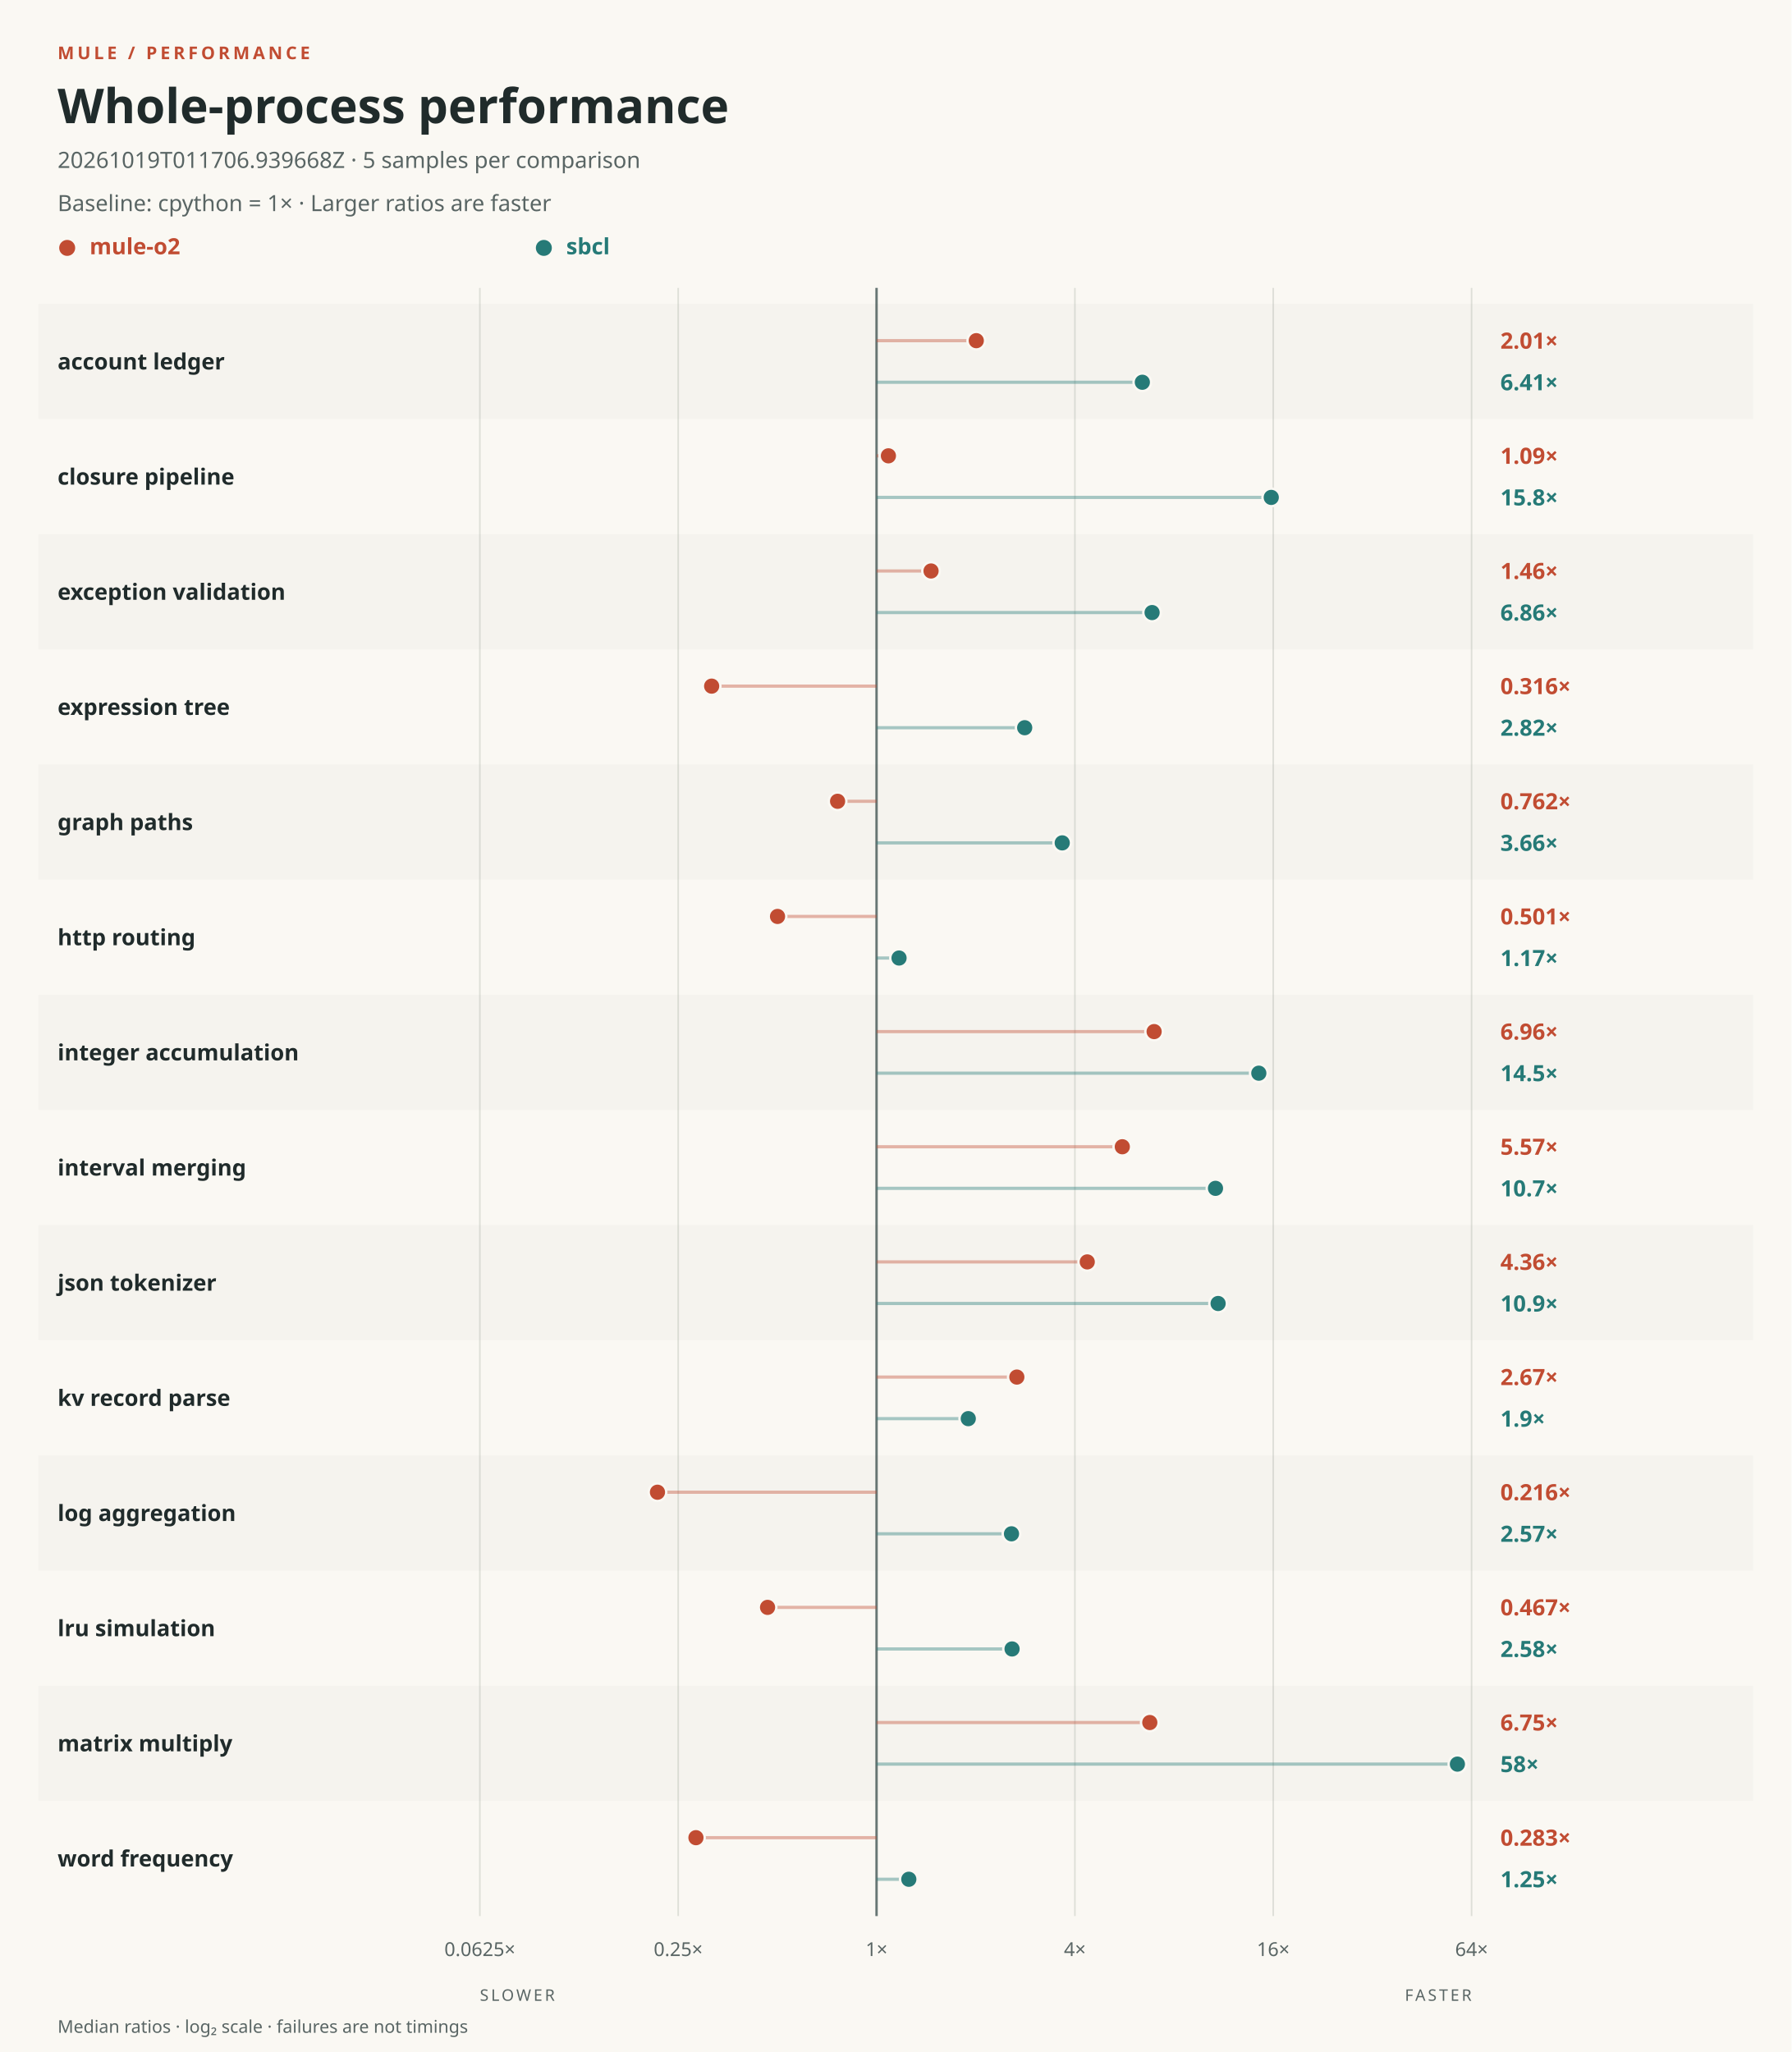
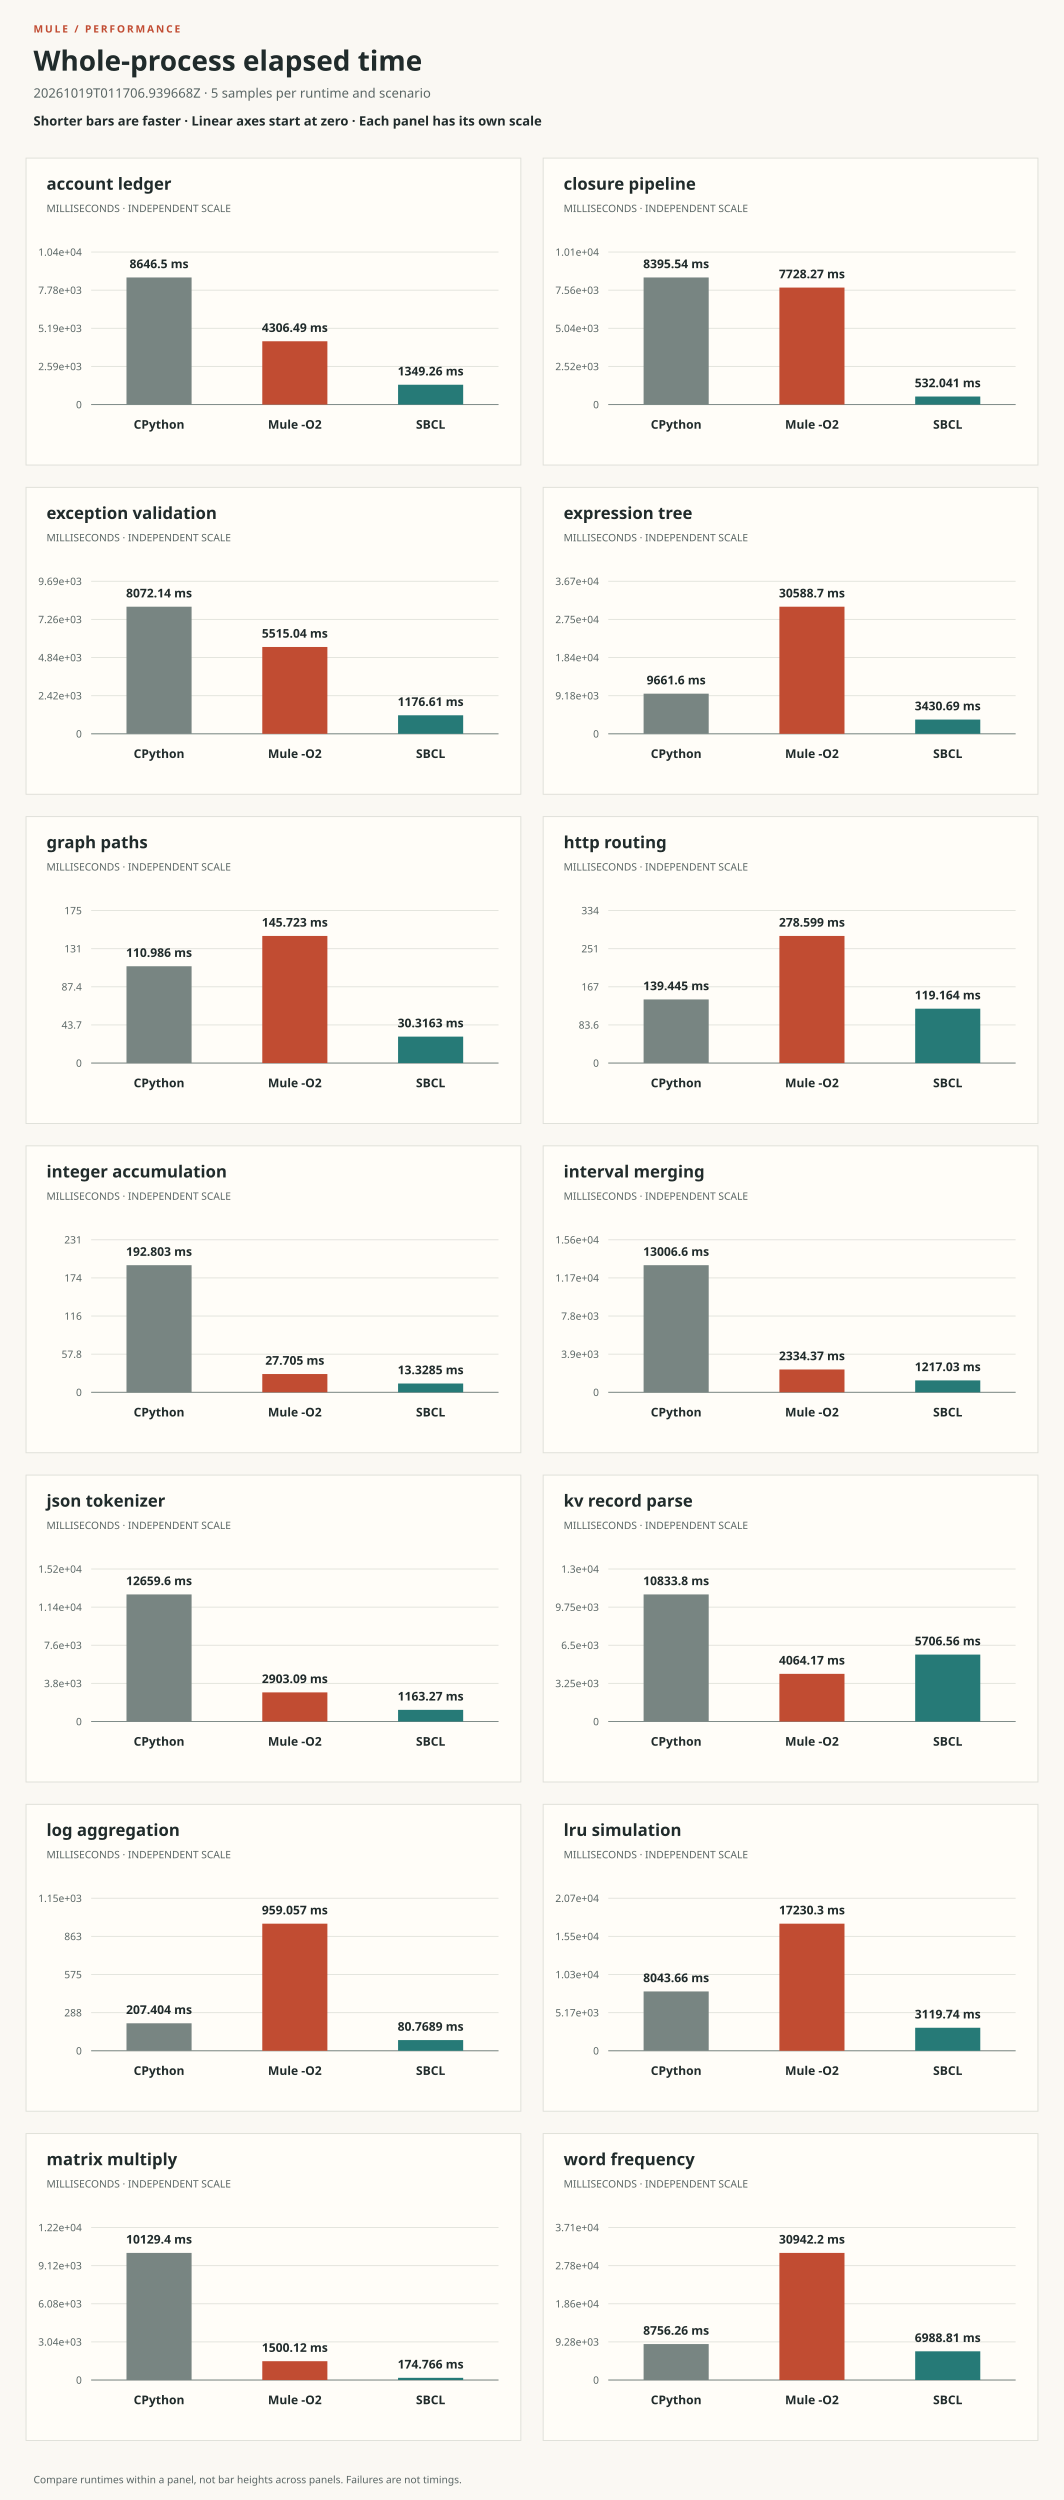
- <svg xmlns="http://www.w3.org/2000/svg" viewBox="0 0 1120 1283" role="img" aria-labelledby="title description">
-   <rect width="1120" height="1283" fill="#faf8f3" />
-   <g font-family="system-ui,sans-serif" font-size="14" fill="#202b2b">
-     <text x="36" y="37" font-size="11" font-weight="700" letter-spacing="2" fill="#c14c32">MULE / PERFORMANCE</text>
-     <text x="36" y="77" font-size="30" font-weight="650">Whole-process performance</text>
-     <text x="36" y="105" fill="#596564">20261019T011706.939668Z · 5 samples per comparison</text>
-     <text x="36" y="132" fill="#596564">Baseline: cpython = 1× · Larger ratios are faster</text>
-     <circle cx="42" cy="155" r="5" fill="#c14c32" />
-     <text x="56" y="159" fill="#c14c32" font-weight="650">mule-o2</text>
-     <circle cx="340" cy="155" r="5" fill="#267a77" />
-     <text x="354" y="159" fill="#267a77" font-weight="650">sbcl</text>
-     <line x1="300.00" y1="180" x2="300.00" y2="1198" stroke="#dedfd8" />
-     <text x="300.00" y="1223" text-anchor="middle" font-size="12" fill="#596564">0.0625×</text>
-     <line x1="424.00" y1="180" x2="424.00" y2="1198" stroke="#dedfd8" />
-     <text x="424.00" y="1223" text-anchor="middle" font-size="12" fill="#596564">0.25×</text>
-     <line x1="548.00" y1="180" x2="548.00" y2="1198" stroke="#dedfd8" />
-     <text x="548.00" y="1223" text-anchor="middle" font-size="12" fill="#596564">1×</text>
-     <line x1="672.00" y1="180" x2="672.00" y2="1198" stroke="#dedfd8" />
-     <text x="672.00" y="1223" text-anchor="middle" font-size="12" fill="#596564">4×</text>
-     <line x1="796.00" y1="180" x2="796.00" y2="1198" stroke="#dedfd8" />
-     <text x="796.00" y="1223" text-anchor="middle" font-size="12" fill="#596564">16×</text>
-     <line x1="920.00" y1="180" x2="920.00" y2="1198" stroke="#dedfd8" />
-     <text x="920.00" y="1223" text-anchor="middle" font-size="12" fill="#596564">64×</text>
-     <line id="baseline" x1="548.00" y1="180" x2="548.00" y2="1198" stroke="#687775" stroke-width="1.5" />
-     <rect x="24" y="190" width="1072" height="72" fill="#202b2b" opacity=".025" />
-     <text x="36" y="231.0" font-weight="550">account ledger</text>
-     <line x1="548.00" y1="213" x2="610.35" y2="213" stroke="#c14c32" stroke-width="2" opacity=".4" />
-     <circle data-ratio="2.00778179922" data-runtime="mule-o2" cx="610.35" cy="213" r="5.5" fill="#c14c32" stroke="#faf8f3" stroke-width="1.5" />
-     <text x="938" y="218" fill="#c14c32" font-weight="650">2.01×</text>
-     <line x1="548.00" y1="239" x2="714.16" y2="239" stroke="#267a77" stroke-width="2" opacity=".4" />
-     <circle data-ratio="6.40830583652" data-runtime="sbcl" cx="714.16" cy="239" r="5.5" fill="#267a77" stroke="#faf8f3" stroke-width="1.5" />
-     <text x="938" y="244" fill="#267a77" font-weight="650">6.41×</text>
-     <text x="36" y="303.0" font-weight="550">closure pipeline</text>
-     <line x1="548.00" y1="285" x2="555.41" y2="285" stroke="#c14c32" stroke-width="2" opacity=".4" />
-     <circle data-ratio="1.086340382" data-runtime="mule-o2" cx="555.41" cy="285" r="5.5" fill="#c14c32" stroke="#faf8f3" stroke-width="1.5" />
-     <text x="938" y="290" fill="#c14c32" font-weight="650">1.09×</text>
-     <line x1="548.00" y1="311" x2="794.76" y2="311" stroke="#267a77" stroke-width="2" opacity=".4" />
-     <circle data-ratio="15.7798542518" data-runtime="sbcl" cx="794.76" cy="311" r="5.5" fill="#267a77" stroke="#faf8f3" stroke-width="1.5" />
-     <text x="938" y="316" fill="#267a77" font-weight="650">15.8×</text>
-     <rect x="24" y="334" width="1072" height="72" fill="#202b2b" opacity=".025" />
-     <text x="36" y="375.0" font-weight="550">exception validation</text>
-     <line x1="548.00" y1="357" x2="582.07" y2="357" stroke="#c14c32" stroke-width="2" opacity=".4" />
-     <circle data-ratio="1.46365998163" data-runtime="mule-o2" cx="582.07" cy="357" r="5.5" fill="#c14c32" stroke="#faf8f3" stroke-width="1.5" />
-     <text x="938" y="362" fill="#c14c32" font-weight="650">1.46×</text>
-     <line x1="548.00" y1="383" x2="720.26" y2="383" stroke="#267a77" stroke-width="2" opacity=".4" />
-     <circle data-ratio="6.86050850703" data-runtime="sbcl" cx="720.26" cy="383" r="5.5" fill="#267a77" stroke="#faf8f3" stroke-width="1.5" />
-     <text x="938" y="388" fill="#267a77" font-weight="650">6.86×</text>
-     <text x="36" y="447.0" font-weight="550">expression tree</text>
-     <line x1="548.00" y1="429" x2="444.91" y2="429" stroke="#c14c32" stroke-width="2" opacity=".4" />
-     <circle data-ratio="0.315855273615" data-runtime="mule-o2" cx="444.91" cy="429" r="5.5" fill="#c14c32" stroke="#faf8f3" stroke-width="1.5" />
-     <text x="938" y="434" fill="#c14c32" font-weight="650">0.316×</text>
-     <line x1="548.00" y1="455" x2="640.61" y2="455" stroke="#267a77" stroke-width="2" opacity=".4" />
-     <circle data-ratio="2.81622617199" data-runtime="sbcl" cx="640.61" cy="455" r="5.5" fill="#267a77" stroke="#faf8f3" stroke-width="1.5" />
-     <text x="938" y="460" fill="#267a77" font-weight="650">2.82×</text>
-     <rect x="24" y="478" width="1072" height="72" fill="#202b2b" opacity=".025" />
-     <text x="36" y="519.0" font-weight="550">graph paths</text>
-     <line x1="548.00" y1="501" x2="523.64" y2="501" stroke="#c14c32" stroke-width="2" opacity=".4" />
-     <circle data-ratio="0.761624643067" data-runtime="mule-o2" cx="523.64" cy="501" r="5.5" fill="#c14c32" stroke="#faf8f3" stroke-width="1.5" />
-     <text x="938" y="506" fill="#c14c32" font-weight="650">0.762×</text>
-     <line x1="548.00" y1="527" x2="664.08" y2="527" stroke="#267a77" stroke-width="2" opacity=".4" />
-     <circle data-ratio="3.66094389996" data-runtime="sbcl" cx="664.08" cy="527" r="5.5" fill="#267a77" stroke="#faf8f3" stroke-width="1.5" />
-     <text x="938" y="532" fill="#267a77" font-weight="650">3.66×</text>
-     <text x="36" y="591.0" font-weight="550">http routing</text>
-     <line x1="548.00" y1="573" x2="486.09" y2="573" stroke="#c14c32" stroke-width="2" opacity=".4" />
-     <circle data-ratio="0.500520344515" data-runtime="mule-o2" cx="486.09" cy="573" r="5.5" fill="#c14c32" stroke="#faf8f3" stroke-width="1.5" />
-     <text x="938" y="578" fill="#c14c32" font-weight="650">0.501×</text>
-     <line x1="548.00" y1="599" x2="562.06" y2="599" stroke="#267a77" stroke-width="2" opacity=".4" />
-     <circle data-ratio="1.17018919144" data-runtime="sbcl" cx="562.06" cy="599" r="5.5" fill="#267a77" stroke="#faf8f3" stroke-width="1.5" />
-     <text x="938" y="604" fill="#267a77" font-weight="650">1.17×</text>
-     <rect x="24" y="622" width="1072" height="72" fill="#202b2b" opacity=".025" />
-     <text x="36" y="663.0" font-weight="550">integer accumulation</text>
-     <line x1="548.00" y1="645" x2="721.53" y2="645" stroke="#c14c32" stroke-width="2" opacity=".4" />
-     <circle data-ratio="6.95913984801" data-runtime="mule-o2" cx="721.53" cy="645" r="5.5" fill="#c14c32" stroke="#faf8f3" stroke-width="1.5" />
-     <text x="938" y="650" fill="#c14c32" font-weight="650">6.96×</text>
-     <line x1="548.00" y1="671" x2="786.98" y2="671" stroke="#267a77" stroke-width="2" opacity=".4" />
-     <circle data-ratio="14.4654989771" data-runtime="sbcl" cx="786.98" cy="671" r="5.5" fill="#267a77" stroke="#faf8f3" stroke-width="1.5" />
-     <text x="938" y="676" fill="#267a77" font-weight="650">14.5×</text>
-     <text x="36" y="735.0" font-weight="550">interval merging</text>
-     <line x1="548.00" y1="717" x2="701.64" y2="717" stroke="#c14c32" stroke-width="2" opacity=".4" />
-     <circle data-ratio="5.57178133893" data-runtime="mule-o2" cx="701.64" cy="717" r="5.5" fill="#c14c32" stroke="#faf8f3" stroke-width="1.5" />
-     <text x="938" y="722" fill="#c14c32" font-weight="650">5.57×</text>
-     <line x1="548.00" y1="743" x2="759.90" y2="743" stroke="#267a77" stroke-width="2" opacity=".4" />
-     <circle data-ratio="10.6871894006" data-runtime="sbcl" cx="759.90" cy="743" r="5.5" fill="#267a77" stroke="#faf8f3" stroke-width="1.5" />
-     <text x="938" y="748" fill="#267a77" font-weight="650">10.7×</text>
-     <rect x="24" y="766" width="1072" height="72" fill="#202b2b" opacity=".025" />
-     <text x="36" y="807.0" font-weight="550">json tokenizer</text>
-     <line x1="548.00" y1="789" x2="679.72" y2="789" stroke="#c14c32" stroke-width="2" opacity=".4" />
-     <circle data-ratio="4.36074140633" data-runtime="mule-o2" cx="679.72" cy="789" r="5.5" fill="#c14c32" stroke="#faf8f3" stroke-width="1.5" />
-     <text x="938" y="794" fill="#c14c32" font-weight="650">4.36×</text>
-     <line x1="548.00" y1="815" x2="761.53" y2="815" stroke="#267a77" stroke-width="2" opacity=".4" />
-     <circle data-ratio="10.8827427796" data-runtime="sbcl" cx="761.53" cy="815" r="5.5" fill="#267a77" stroke="#faf8f3" stroke-width="1.5" />
-     <text x="938" y="820" fill="#267a77" font-weight="650">10.9×</text>
-     <text x="36" y="879.0" font-weight="550">kv record parse</text>
-     <line x1="548.00" y1="861" x2="635.70" y2="861" stroke="#c14c32" stroke-width="2" opacity=".4" />
-     <circle data-ratio="2.66568322813" data-runtime="mule-o2" cx="635.70" cy="861" r="5.5" fill="#c14c32" stroke="#faf8f3" stroke-width="1.5" />
-     <text x="938" y="866" fill="#c14c32" font-weight="650">2.67×</text>
-     <line x1="548.00" y1="887" x2="605.34" y2="887" stroke="#267a77" stroke-width="2" opacity=".4" />
-     <circle data-ratio="1.89848077615" data-runtime="sbcl" cx="605.34" cy="887" r="5.5" fill="#267a77" stroke="#faf8f3" stroke-width="1.5" />
-     <text x="938" y="892" fill="#267a77" font-weight="650">1.9×</text>
-     <rect x="24" y="910" width="1072" height="72" fill="#202b2b" opacity=".025" />
-     <text x="36" y="951.0" font-weight="550">log aggregation</text>
-     <line x1="548.00" y1="933" x2="411.03" y2="933" stroke="#c14c32" stroke-width="2" opacity=".4" />
-     <circle data-ratio="0.216258221597" data-runtime="mule-o2" cx="411.03" cy="933" r="5.5" fill="#c14c32" stroke="#faf8f3" stroke-width="1.5" />
-     <text x="938" y="938" fill="#c14c32" font-weight="650">0.216×</text>
-     <line x1="548.00" y1="959" x2="632.36" y2="959" stroke="#267a77" stroke-width="2" opacity=".4" />
-     <circle data-ratio="2.56786746137" data-runtime="sbcl" cx="632.36" cy="959" r="5.5" fill="#267a77" stroke="#faf8f3" stroke-width="1.5" />
-     <text x="938" y="964" fill="#267a77" font-weight="650">2.57×</text>
-     <text x="36" y="1023.0" font-weight="550">lru simulation</text>
-     <line x1="548.00" y1="1005" x2="479.86" y2="1005" stroke="#c14c32" stroke-width="2" opacity=".4" />
-     <circle data-ratio="0.466833215724" data-runtime="mule-o2" cx="479.86" cy="1005" r="5.5" fill="#c14c32" stroke="#faf8f3" stroke-width="1.5" />
-     <text x="938" y="1010" fill="#c14c32" font-weight="650">0.467×</text>
-     <line x1="548.00" y1="1031" x2="632.72" y2="1031" stroke="#267a77" stroke-width="2" opacity=".4" />
-     <circle data-ratio="2.57831068938" data-runtime="sbcl" cx="632.72" cy="1031" r="5.5" fill="#267a77" stroke="#faf8f3" stroke-width="1.5" />
-     <text x="938" y="1036" fill="#267a77" font-weight="650">2.58×</text>
-     <rect x="24" y="1054" width="1072" height="72" fill="#202b2b" opacity=".025" />
-     <text x="36" y="1095.0" font-weight="550">matrix multiply</text>
-     <line x1="548.00" y1="1077" x2="718.83" y2="1077" stroke="#c14c32" stroke-width="2" opacity=".4" />
-     <circle data-ratio="6.75240820718" data-runtime="mule-o2" cx="718.83" cy="1077" r="5.5" fill="#c14c32" stroke="#faf8f3" stroke-width="1.5" />
-     <text x="938" y="1082" fill="#c14c32" font-weight="650">6.75×</text>
-     <line x1="548.00" y1="1103" x2="911.13" y2="1103" stroke="#267a77" stroke-width="2" opacity=".4" />
-     <circle data-ratio="57.9598582519" data-runtime="sbcl" cx="911.13" cy="1103" r="5.5" fill="#267a77" stroke="#faf8f3" stroke-width="1.5" />
-     <text x="938" y="1108" fill="#267a77" font-weight="650">58×</text>
-     <text x="36" y="1167.0" font-weight="550">word frequency</text>
-     <line x1="548.00" y1="1149" x2="435.09" y2="1149" stroke="#c14c32" stroke-width="2" opacity=".4" />
-     <circle data-ratio="0.282987219878" data-runtime="mule-o2" cx="435.09" cy="1149" r="5.5" fill="#c14c32" stroke="#faf8f3" stroke-width="1.5" />
-     <text x="938" y="1154" fill="#c14c32" font-weight="650">0.283×</text>
-     <line x1="548.00" y1="1175" x2="568.17" y2="1175" stroke="#267a77" stroke-width="2" opacity=".4" />
-     <circle data-ratio="1.2528972839" data-runtime="sbcl" cx="568.17" cy="1175" r="5.5" fill="#267a77" stroke="#faf8f3" stroke-width="1.5" />
-     <text x="938" y="1180" fill="#267a77" font-weight="650">1.25×</text>
-     <text x="300" y="1251" font-size="10" letter-spacing="1.5" fill="#596564">SLOWER</text>
-     <text x="920" y="1251" font-size="10" letter-spacing="1.5" text-anchor="end" fill="#596564">FASTER</text>
-     <text x="36" y="1271" font-size="11" fill="#596564">Median ratios · log₂ scale · failures are not timings</text>
+ <svg xmlns="http://www.w3.org/2000/svg" viewBox="0 0 1144 2688" role="img" aria-labelledby="title description">
+   <rect width="1144" height="2688" fill="#faf8f3" />
+   <g font-family="system-ui,sans-serif" fill="#202b2b" font-size="14">
+     <text x="36" y="35" font-size="11" font-weight="700" letter-spacing="2" fill="#c14c32">MULE / PERFORMANCE</text>
+     <text x="36" y="76" font-size="30" font-weight="650">Whole-process elapsed time</text>
+     <text x="36" y="105" fill="#596564">20261019T011706.939668Z · 5 samples per runtime and scenario</text>
+     <text x="36" y="135" font-weight="600">Shorter bars are faster · Linear axes start at zero · Each panel has its own scale</text>
+     <g data-case="account_ledger">
+       <rect x="28" y="170" width="532" height="330" fill="#fffdf8" stroke="#dedfd8" />
+       <text x="50" y="204" font-size="18" font-weight="650">account ledger</text>
+       <text x="50" y="228" font-size="11" fill="#596564">MILLISECONDS · INDEPENDENT SCALE</text>
+       <line x1="98" y1="435.00" x2="536" y2="435.00" stroke="#e2e3dc" />
+       <text x="88" y="439.00" font-size="11" fill="#596564" text-anchor="end">0</text>
+       <line x1="98" y1="394.00" x2="536" y2="394.00" stroke="#e2e3dc" />
+       <text x="88" y="398.00" font-size="11" fill="#596564" text-anchor="end">2.59e+03</text>
+       <line x1="98" y1="353.00" x2="536" y2="353.00" stroke="#e2e3dc" />
+       <text x="88" y="357.00" font-size="11" fill="#596564" text-anchor="end">5.19e+03</text>
+       <line x1="98" y1="312.00" x2="536" y2="312.00" stroke="#e2e3dc" />
+       <text x="88" y="316.00" font-size="11" fill="#596564" text-anchor="end">7.78e+03</text>
+       <line x1="98" y1="271.00" x2="536" y2="271.00" stroke="#e2e3dc" />
+       <text x="88" y="275.00" font-size="11" fill="#596564" text-anchor="end">1.04e+04</text>
+       <line data-zero-y="435" x1="98" y1="435" x2="536" y2="435" stroke="#788582" />
+       <rect data-runtime="cpython" data-ms="8646.4965330669656" x="136.00" y="298.33" width="70.00" height="136.67" fill="#788582" />
+       <text x="171.00" y="288.33" text-anchor="middle" font-size="13" font-weight="650">8646.5 ms</text>
+       <text data-runtime="cpython" x="171.00" y="461" text-anchor="middle" font-size="13" font-weight="600">CPython</text>
+       <rect data-runtime="mule-o2" data-ms="4306.4921379555017" x="282.00" y="366.93" width="70.00" height="68.07" fill="#c14c32" />
+       <text x="317.00" y="356.93" text-anchor="middle" font-size="13" font-weight="650">4306.49 ms</text>
+       <text data-runtime="mule-o2" x="317.00" y="461" text-anchor="middle" font-size="13" font-weight="600">Mule -O2</text>
+       <rect data-runtime="sbcl" data-ms="1349.2640260374174" x="428.00" y="413.67" width="70.00" height="21.33" fill="#267a77" />
+       <text x="463.00" y="403.67" text-anchor="middle" font-size="13" font-weight="650">1349.26 ms</text>
+       <text data-runtime="sbcl" x="463.00" y="461" text-anchor="middle" font-size="13" font-weight="600">SBCL</text>
+     </g>
+     <g data-case="closure_pipeline">
+       <rect x="584" y="170" width="532" height="330" fill="#fffdf8" stroke="#dedfd8" />
+       <text x="606" y="204" font-size="18" font-weight="650">closure pipeline</text>
+       <text x="606" y="228" font-size="11" fill="#596564">MILLISECONDS · INDEPENDENT SCALE</text>
+       <line x1="654" y1="435.00" x2="1092" y2="435.00" stroke="#e2e3dc" />
+       <text x="644" y="439.00" font-size="11" fill="#596564" text-anchor="end">0</text>
+       <line x1="654" y1="394.00" x2="1092" y2="394.00" stroke="#e2e3dc" />
+       <text x="644" y="398.00" font-size="11" fill="#596564" text-anchor="end">2.52e+03</text>
+       <line x1="654" y1="353.00" x2="1092" y2="353.00" stroke="#e2e3dc" />
+       <text x="644" y="357.00" font-size="11" fill="#596564" text-anchor="end">5.04e+03</text>
+       <line x1="654" y1="312.00" x2="1092" y2="312.00" stroke="#e2e3dc" />
+       <text x="644" y="316.00" font-size="11" fill="#596564" text-anchor="end">7.56e+03</text>
+       <line x1="654" y1="271.00" x2="1092" y2="271.00" stroke="#e2e3dc" />
+       <text x="644" y="275.00" font-size="11" fill="#596564" text-anchor="end">1.01e+04</text>
+       <line data-zero-y="435" x1="654" y1="435" x2="1092" y2="435" stroke="#788582" />
+       <rect data-runtime="cpython" data-ms="8395.5362379783764" x="692.00" y="298.33" width="70.00" height="136.67" fill="#788582" />
+       <text x="727.00" y="288.33" text-anchor="middle" font-size="13" font-weight="650">8395.54 ms</text>
+       <text data-runtime="cpython" x="727.00" y="461" text-anchor="middle" font-size="13" font-weight="600">CPython</text>
+       <rect data-runtime="mule-o2" data-ms="7728.2740999944508" x="838.00" y="309.20" width="70.00" height="125.80" fill="#c14c32" />
+       <text x="873.00" y="299.20" text-anchor="middle" font-size="13" font-weight="650">7728.27 ms</text>
+       <text data-runtime="mule-o2" x="873.00" y="461" text-anchor="middle" font-size="13" font-weight="600">Mule -O2</text>
+       <rect data-runtime="sbcl" data-ms="532.04143105540425" x="984.00" y="426.34" width="70.00" height="8.66" fill="#267a77" />
+       <text x="1019.00" y="416.34" text-anchor="middle" font-size="13" font-weight="650">532.041 ms</text>
+       <text data-runtime="sbcl" x="1019.00" y="461" text-anchor="middle" font-size="13" font-weight="600">SBCL</text>
+     </g>
+     <g data-case="exception_validation">
+       <rect x="28" y="524" width="532" height="330" fill="#fffdf8" stroke="#dedfd8" />
+       <text x="50" y="558" font-size="18" font-weight="650">exception validation</text>
+       <text x="50" y="582" font-size="11" fill="#596564">MILLISECONDS · INDEPENDENT SCALE</text>
+       <line x1="98" y1="789.00" x2="536" y2="789.00" stroke="#e2e3dc" />
+       <text x="88" y="793.00" font-size="11" fill="#596564" text-anchor="end">0</text>
+       <line x1="98" y1="748.00" x2="536" y2="748.00" stroke="#e2e3dc" />
+       <text x="88" y="752.00" font-size="11" fill="#596564" text-anchor="end">2.42e+03</text>
+       <line x1="98" y1="707.00" x2="536" y2="707.00" stroke="#e2e3dc" />
+       <text x="88" y="711.00" font-size="11" fill="#596564" text-anchor="end">4.84e+03</text>
+       <line x1="98" y1="666.00" x2="536" y2="666.00" stroke="#e2e3dc" />
+       <text x="88" y="670.00" font-size="11" fill="#596564" text-anchor="end">7.26e+03</text>
+       <line x1="98" y1="625.00" x2="536" y2="625.00" stroke="#e2e3dc" />
+       <text x="88" y="629.00" font-size="11" fill="#596564" text-anchor="end">9.69e+03</text>
+       <line data-zero-y="789" x1="98" y1="789" x2="536" y2="789" stroke="#788582" />
+       <rect data-runtime="cpython" data-ms="8072.1369050443172" x="136.00" y="652.33" width="70.00" height="136.67" fill="#788582" />
+       <text x="171.00" y="642.33" text-anchor="middle" font-size="13" font-weight="650">8072.14 ms</text>
+       <text data-runtime="cpython" x="171.00" y="815" text-anchor="middle" font-size="13" font-weight="600">CPython</text>
+       <rect data-runtime="mule-o2" data-ms="5515.0356000522152" x="282.00" y="695.63" width="70.00" height="93.37" fill="#c14c32" />
+       <text x="317.00" y="685.63" text-anchor="middle" font-size="13" font-weight="650">5515.04 ms</text>
+       <text data-runtime="mule-o2" x="317.00" y="815" text-anchor="middle" font-size="13" font-weight="600">Mule -O2</text>
+       <rect data-runtime="sbcl" data-ms="1176.6091240569949" x="428.00" y="769.08" width="70.00" height="19.92" fill="#267a77" />
+       <text x="463.00" y="759.08" text-anchor="middle" font-size="13" font-weight="650">1176.61 ms</text>
+       <text data-runtime="sbcl" x="463.00" y="815" text-anchor="middle" font-size="13" font-weight="600">SBCL</text>
+     </g>
+     <g data-case="expression_tree">
+       <rect x="584" y="524" width="532" height="330" fill="#fffdf8" stroke="#dedfd8" />
+       <text x="606" y="558" font-size="18" font-weight="650">expression tree</text>
+       <text x="606" y="582" font-size="11" fill="#596564">MILLISECONDS · INDEPENDENT SCALE</text>
+       <line x1="654" y1="789.00" x2="1092" y2="789.00" stroke="#e2e3dc" />
+       <text x="644" y="793.00" font-size="11" fill="#596564" text-anchor="end">0</text>
+       <line x1="654" y1="748.00" x2="1092" y2="748.00" stroke="#e2e3dc" />
+       <text x="644" y="752.00" font-size="11" fill="#596564" text-anchor="end">9.18e+03</text>
+       <line x1="654" y1="707.00" x2="1092" y2="707.00" stroke="#e2e3dc" />
+       <text x="644" y="711.00" font-size="11" fill="#596564" text-anchor="end">1.84e+04</text>
+       <line x1="654" y1="666.00" x2="1092" y2="666.00" stroke="#e2e3dc" />
+       <text x="644" y="670.00" font-size="11" fill="#596564" text-anchor="end">2.75e+04</text>
+       <line x1="654" y1="625.00" x2="1092" y2="625.00" stroke="#e2e3dc" />
+       <text x="644" y="629.00" font-size="11" fill="#596564" text-anchor="end">3.67e+04</text>
+       <line data-zero-y="789" x1="654" y1="789" x2="1092" y2="789" stroke="#788582" />
+       <rect data-runtime="cpython" data-ms="9661.6036859340966" x="692.00" y="745.83" width="70.00" height="43.17" fill="#788582" />
+       <text x="727.00" y="735.83" text-anchor="middle" font-size="13" font-weight="650">9661.6 ms</text>
+       <text data-runtime="cpython" x="727.00" y="815" text-anchor="middle" font-size="13" font-weight="600">CPython</text>
+       <rect data-runtime="mule-o2" data-ms="30588.704679044895" x="838.00" y="652.33" width="70.00" height="136.67" fill="#c14c32" />
+       <text x="873.00" y="642.33" text-anchor="middle" font-size="13" font-weight="650">30588.7 ms</text>
+       <text data-runtime="mule-o2" x="873.00" y="815" text-anchor="middle" font-size="13" font-weight="600">Mule -O2</text>
+       <rect data-runtime="sbcl" data-ms="3430.6916759815067" x="984.00" y="773.67" width="70.00" height="15.33" fill="#267a77" />
+       <text x="1019.00" y="763.67" text-anchor="middle" font-size="13" font-weight="650">3430.69 ms</text>
+       <text data-runtime="sbcl" x="1019.00" y="815" text-anchor="middle" font-size="13" font-weight="600">SBCL</text>
+     </g>
+     <g data-case="graph_paths">
+       <rect x="28" y="878" width="532" height="330" fill="#fffdf8" stroke="#dedfd8" />
+       <text x="50" y="912" font-size="18" font-weight="650">graph paths</text>
+       <text x="50" y="936" font-size="11" fill="#596564">MILLISECONDS · INDEPENDENT SCALE</text>
+       <line x1="98" y1="1143.00" x2="536" y2="1143.00" stroke="#e2e3dc" />
+       <text x="88" y="1147.00" font-size="11" fill="#596564" text-anchor="end">0</text>
+       <line x1="98" y1="1102.00" x2="536" y2="1102.00" stroke="#e2e3dc" />
+       <text x="88" y="1106.00" font-size="11" fill="#596564" text-anchor="end">43.7</text>
+       <line x1="98" y1="1061.00" x2="536" y2="1061.00" stroke="#e2e3dc" />
+       <text x="88" y="1065.00" font-size="11" fill="#596564" text-anchor="end">87.4</text>
+       <line x1="98" y1="1020.00" x2="536" y2="1020.00" stroke="#e2e3dc" />
+       <text x="88" y="1024.00" font-size="11" fill="#596564" text-anchor="end">131</text>
+       <line x1="98" y1="979.00" x2="536" y2="979.00" stroke="#e2e3dc" />
+       <text x="88" y="983.00" font-size="11" fill="#596564" text-anchor="end">175</text>
+       <line data-zero-y="1143" x1="98" y1="1143" x2="536" y2="1143" stroke="#788582" />
+       <rect data-runtime="cpython" data-ms="110.98613799549639" x="136.00" y="1038.91" width="70.00" height="104.09" fill="#788582" />
+       <text x="171.00" y="1028.91" text-anchor="middle" font-size="13" font-weight="650">110.986 ms</text>
+       <text data-runtime="cpython" x="171.00" y="1169" text-anchor="middle" font-size="13" font-weight="600">CPython</text>
+       <rect data-runtime="mule-o2" data-ms="145.7228820072487" x="282.00" y="1006.33" width="70.00" height="136.67" fill="#c14c32" />
+       <text x="317.00" y="996.33" text-anchor="middle" font-size="13" font-weight="650">145.723 ms</text>
+       <text data-runtime="mule-o2" x="317.00" y="1169" text-anchor="middle" font-size="13" font-weight="600">Mule -O2</text>
+       <rect data-runtime="sbcl" data-ms="30.316262971609831" x="428.00" y="1114.57" width="70.00" height="28.43" fill="#267a77" />
+       <text x="463.00" y="1104.57" text-anchor="middle" font-size="13" font-weight="650">30.3163 ms</text>
+       <text data-runtime="sbcl" x="463.00" y="1169" text-anchor="middle" font-size="13" font-weight="600">SBCL</text>
+     </g>
+     <g data-case="http_routing">
+       <rect x="584" y="878" width="532" height="330" fill="#fffdf8" stroke="#dedfd8" />
+       <text x="606" y="912" font-size="18" font-weight="650">http routing</text>
+       <text x="606" y="936" font-size="11" fill="#596564">MILLISECONDS · INDEPENDENT SCALE</text>
+       <line x1="654" y1="1143.00" x2="1092" y2="1143.00" stroke="#e2e3dc" />
+       <text x="644" y="1147.00" font-size="11" fill="#596564" text-anchor="end">0</text>
+       <line x1="654" y1="1102.00" x2="1092" y2="1102.00" stroke="#e2e3dc" />
+       <text x="644" y="1106.00" font-size="11" fill="#596564" text-anchor="end">83.6</text>
+       <line x1="654" y1="1061.00" x2="1092" y2="1061.00" stroke="#e2e3dc" />
+       <text x="644" y="1065.00" font-size="11" fill="#596564" text-anchor="end">167</text>
+       <line x1="654" y1="1020.00" x2="1092" y2="1020.00" stroke="#e2e3dc" />
+       <text x="644" y="1024.00" font-size="11" fill="#596564" text-anchor="end">251</text>
+       <line x1="654" y1="979.00" x2="1092" y2="979.00" stroke="#e2e3dc" />
+       <text x="644" y="983.00" font-size="11" fill="#596564" text-anchor="end">334</text>
+       <line data-zero-y="1143" x1="654" y1="1143" x2="1092" y2="1143" stroke="#788582" />
+       <rect data-runtime="cpython" data-ms="139.44452197756618" x="692.00" y="1074.60" width="70.00" height="68.40" fill="#788582" />
+       <text x="727.00" y="1064.60" text-anchor="middle" font-size="13" font-weight="650">139.445 ms</text>
+       <text data-runtime="cpython" x="727.00" y="1169" text-anchor="middle" font-size="13" font-weight="600">CPython</text>
+       <rect data-runtime="mule-o2" data-ms="278.59910891856998" x="838.00" y="1006.33" width="70.00" height="136.67" fill="#c14c32" />
+       <text x="873.00" y="996.33" text-anchor="middle" font-size="13" font-weight="650">278.599 ms</text>
+       <text data-runtime="mule-o2" x="873.00" y="1169" text-anchor="middle" font-size="13" font-weight="600">Mule -O2</text>
+       <rect data-runtime="sbcl" data-ms="119.16408303659409" x="984.00" y="1084.54" width="70.00" height="58.46" fill="#267a77" />
+       <text x="1019.00" y="1074.54" text-anchor="middle" font-size="13" font-weight="650">119.164 ms</text>
+       <text data-runtime="sbcl" x="1019.00" y="1169" text-anchor="middle" font-size="13" font-weight="600">SBCL</text>
+     </g>
+     <g data-case="integer_accumulation">
+       <rect x="28" y="1232" width="532" height="330" fill="#fffdf8" stroke="#dedfd8" />
+       <text x="50" y="1266" font-size="18" font-weight="650">integer accumulation</text>
+       <text x="50" y="1290" font-size="11" fill="#596564">MILLISECONDS · INDEPENDENT SCALE</text>
+       <line x1="98" y1="1497.00" x2="536" y2="1497.00" stroke="#e2e3dc" />
+       <text x="88" y="1501.00" font-size="11" fill="#596564" text-anchor="end">0</text>
+       <line x1="98" y1="1456.00" x2="536" y2="1456.00" stroke="#e2e3dc" />
+       <text x="88" y="1460.00" font-size="11" fill="#596564" text-anchor="end">57.8</text>
+       <line x1="98" y1="1415.00" x2="536" y2="1415.00" stroke="#e2e3dc" />
+       <text x="88" y="1419.00" font-size="11" fill="#596564" text-anchor="end">116</text>
+       <line x1="98" y1="1374.00" x2="536" y2="1374.00" stroke="#e2e3dc" />
+       <text x="88" y="1378.00" font-size="11" fill="#596564" text-anchor="end">174</text>
+       <line x1="98" y1="1333.00" x2="536" y2="1333.00" stroke="#e2e3dc" />
+       <text x="88" y="1337.00" font-size="11" fill="#596564" text-anchor="end">231</text>
+       <line data-zero-y="1497" x1="98" y1="1497" x2="536" y2="1497" stroke="#788582" />
+       <rect data-runtime="cpython" data-ms="192.80280999373645" x="136.00" y="1360.33" width="70.00" height="136.67" fill="#788582" />
+       <text x="171.00" y="1350.33" text-anchor="middle" font-size="13" font-weight="650">192.803 ms</text>
+       <text data-runtime="cpython" x="171.00" y="1523" text-anchor="middle" font-size="13" font-weight="600">CPython</text>
+       <rect data-runtime="mule-o2" data-ms="27.704977081157267" x="282.00" y="1477.36" width="70.00" height="19.64" fill="#c14c32" />
+       <text x="317.00" y="1467.36" text-anchor="middle" font-size="13" font-weight="650">27.705 ms</text>
+       <text data-runtime="mule-o2" x="317.00" y="1523" text-anchor="middle" font-size="13" font-weight="600">Mule -O2</text>
+       <rect data-runtime="sbcl" data-ms="13.328458997420967" x="428.00" y="1487.55" width="70.00" height="9.45" fill="#267a77" />
+       <text x="463.00" y="1477.55" text-anchor="middle" font-size="13" font-weight="650">13.3285 ms</text>
+       <text data-runtime="sbcl" x="463.00" y="1523" text-anchor="middle" font-size="13" font-weight="600">SBCL</text>
+     </g>
+     <g data-case="interval_merging">
+       <rect x="584" y="1232" width="532" height="330" fill="#fffdf8" stroke="#dedfd8" />
+       <text x="606" y="1266" font-size="18" font-weight="650">interval merging</text>
+       <text x="606" y="1290" font-size="11" fill="#596564">MILLISECONDS · INDEPENDENT SCALE</text>
+       <line x1="654" y1="1497.00" x2="1092" y2="1497.00" stroke="#e2e3dc" />
+       <text x="644" y="1501.00" font-size="11" fill="#596564" text-anchor="end">0</text>
+       <line x1="654" y1="1456.00" x2="1092" y2="1456.00" stroke="#e2e3dc" />
+       <text x="644" y="1460.00" font-size="11" fill="#596564" text-anchor="end">3.9e+03</text>
+       <line x1="654" y1="1415.00" x2="1092" y2="1415.00" stroke="#e2e3dc" />
+       <text x="644" y="1419.00" font-size="11" fill="#596564" text-anchor="end">7.8e+03</text>
+       <line x1="654" y1="1374.00" x2="1092" y2="1374.00" stroke="#e2e3dc" />
+       <text x="644" y="1378.00" font-size="11" fill="#596564" text-anchor="end">1.17e+04</text>
+       <line x1="654" y1="1333.00" x2="1092" y2="1333.00" stroke="#e2e3dc" />
+       <text x="644" y="1337.00" font-size="11" fill="#596564" text-anchor="end">1.56e+04</text>
+       <line data-zero-y="1497" x1="654" y1="1497" x2="1092" y2="1497" stroke="#788582" />
+       <rect data-runtime="cpython" data-ms="13006.600362947211" x="692.00" y="1360.33" width="70.00" height="136.67" fill="#788582" />
+       <text x="727.00" y="1350.33" text-anchor="middle" font-size="13" font-weight="650">13006.6 ms</text>
+       <text data-runtime="cpython" x="727.00" y="1523" text-anchor="middle" font-size="13" font-weight="600">CPython</text>
+       <rect data-runtime="mule-o2" data-ms="2334.3702079728246" x="838.00" y="1472.47" width="70.00" height="24.53" fill="#c14c32" />
+       <text x="873.00" y="1462.47" text-anchor="middle" font-size="13" font-weight="650">2334.37 ms</text>
+       <text data-runtime="mule-o2" x="873.00" y="1523" text-anchor="middle" font-size="13" font-weight="600">Mule -O2</text>
+       <rect data-runtime="sbcl" data-ms="1217.0272159855813" x="984.00" y="1484.21" width="70.00" height="12.79" fill="#267a77" />
+       <text x="1019.00" y="1474.21" text-anchor="middle" font-size="13" font-weight="650">1217.03 ms</text>
+       <text data-runtime="sbcl" x="1019.00" y="1523" text-anchor="middle" font-size="13" font-weight="600">SBCL</text>
+     </g>
+     <g data-case="json_tokenizer">
+       <rect x="28" y="1586" width="532" height="330" fill="#fffdf8" stroke="#dedfd8" />
+       <text x="50" y="1620" font-size="18" font-weight="650">json tokenizer</text>
+       <text x="50" y="1644" font-size="11" fill="#596564">MILLISECONDS · INDEPENDENT SCALE</text>
+       <line x1="98" y1="1851.00" x2="536" y2="1851.00" stroke="#e2e3dc" />
+       <text x="88" y="1855.00" font-size="11" fill="#596564" text-anchor="end">0</text>
+       <line x1="98" y1="1810.00" x2="536" y2="1810.00" stroke="#e2e3dc" />
+       <text x="88" y="1814.00" font-size="11" fill="#596564" text-anchor="end">3.8e+03</text>
+       <line x1="98" y1="1769.00" x2="536" y2="1769.00" stroke="#e2e3dc" />
+       <text x="88" y="1773.00" font-size="11" fill="#596564" text-anchor="end">7.6e+03</text>
+       <line x1="98" y1="1728.00" x2="536" y2="1728.00" stroke="#e2e3dc" />
+       <text x="88" y="1732.00" font-size="11" fill="#596564" text-anchor="end">1.14e+04</text>
+       <line x1="98" y1="1687.00" x2="536" y2="1687.00" stroke="#e2e3dc" />
+       <text x="88" y="1691.00" font-size="11" fill="#596564" text-anchor="end">1.52e+04</text>
+       <line data-zero-y="1851" x1="98" y1="1851" x2="536" y2="1851" stroke="#788582" />
+       <rect data-runtime="cpython" data-ms="12659.615490003489" x="136.00" y="1714.33" width="70.00" height="136.67" fill="#788582" />
+       <text x="171.00" y="1704.33" text-anchor="middle" font-size="13" font-weight="650">12659.6 ms</text>
+       <text data-runtime="cpython" x="171.00" y="1877" text-anchor="middle" font-size="13" font-weight="600">CPython</text>
+       <rect data-runtime="mule-o2" data-ms="2903.0878720805049" x="282.00" y="1819.66" width="70.00" height="31.34" fill="#c14c32" />
+       <text x="317.00" y="1809.66" text-anchor="middle" font-size="13" font-weight="650">2903.09 ms</text>
+       <text data-runtime="mule-o2" x="317.00" y="1877" text-anchor="middle" font-size="13" font-weight="600">Mule -O2</text>
+       <rect data-runtime="sbcl" data-ms="1163.2743460359052" x="428.00" y="1838.44" width="70.00" height="12.56" fill="#267a77" />
+       <text x="463.00" y="1828.44" text-anchor="middle" font-size="13" font-weight="650">1163.27 ms</text>
+       <text data-runtime="sbcl" x="463.00" y="1877" text-anchor="middle" font-size="13" font-weight="600">SBCL</text>
+     </g>
+     <g data-case="kv_record_parse">
+       <rect x="584" y="1586" width="532" height="330" fill="#fffdf8" stroke="#dedfd8" />
+       <text x="606" y="1620" font-size="18" font-weight="650">kv record parse</text>
+       <text x="606" y="1644" font-size="11" fill="#596564">MILLISECONDS · INDEPENDENT SCALE</text>
+       <line x1="654" y1="1851.00" x2="1092" y2="1851.00" stroke="#e2e3dc" />
+       <text x="644" y="1855.00" font-size="11" fill="#596564" text-anchor="end">0</text>
+       <line x1="654" y1="1810.00" x2="1092" y2="1810.00" stroke="#e2e3dc" />
+       <text x="644" y="1814.00" font-size="11" fill="#596564" text-anchor="end">3.25e+03</text>
+       <line x1="654" y1="1769.00" x2="1092" y2="1769.00" stroke="#e2e3dc" />
+       <text x="644" y="1773.00" font-size="11" fill="#596564" text-anchor="end">6.5e+03</text>
+       <line x1="654" y1="1728.00" x2="1092" y2="1728.00" stroke="#e2e3dc" />
+       <text x="644" y="1732.00" font-size="11" fill="#596564" text-anchor="end">9.75e+03</text>
+       <line x1="654" y1="1687.00" x2="1092" y2="1687.00" stroke="#e2e3dc" />
+       <text x="644" y="1691.00" font-size="11" fill="#596564" text-anchor="end">1.3e+04</text>
+       <line data-zero-y="1851" x1="654" y1="1851" x2="1092" y2="1851" stroke="#788582" />
+       <rect data-runtime="cpython" data-ms="10833.788043004461" x="692.00" y="1714.33" width="70.00" height="136.67" fill="#788582" />
+       <text x="727.00" y="1704.33" text-anchor="middle" font-size="13" font-weight="650">10833.8 ms</text>
+       <text data-runtime="cpython" x="727.00" y="1877" text-anchor="middle" font-size="13" font-weight="600">CPython</text>
+       <rect data-runtime="mule-o2" data-ms="4064.1693389043212" x="838.00" y="1799.73" width="70.00" height="51.27" fill="#c14c32" />
+       <text x="873.00" y="1789.73" text-anchor="middle" font-size="13" font-weight="650">4064.17 ms</text>
+       <text data-runtime="mule-o2" x="873.00" y="1877" text-anchor="middle" font-size="13" font-weight="600">Mule -O2</text>
+       <rect data-runtime="sbcl" data-ms="5706.5566210076213" x="984.00" y="1779.01" width="70.00" height="71.99" fill="#267a77" />
+       <text x="1019.00" y="1769.01" text-anchor="middle" font-size="13" font-weight="650">5706.56 ms</text>
+       <text data-runtime="sbcl" x="1019.00" y="1877" text-anchor="middle" font-size="13" font-weight="600">SBCL</text>
+     </g>
+     <g data-case="log_aggregation">
+       <rect x="28" y="1940" width="532" height="330" fill="#fffdf8" stroke="#dedfd8" />
+       <text x="50" y="1974" font-size="18" font-weight="650">log aggregation</text>
+       <text x="50" y="1998" font-size="11" fill="#596564">MILLISECONDS · INDEPENDENT SCALE</text>
+       <line x1="98" y1="2205.00" x2="536" y2="2205.00" stroke="#e2e3dc" />
+       <text x="88" y="2209.00" font-size="11" fill="#596564" text-anchor="end">0</text>
+       <line x1="98" y1="2164.00" x2="536" y2="2164.00" stroke="#e2e3dc" />
+       <text x="88" y="2168.00" font-size="11" fill="#596564" text-anchor="end">288</text>
+       <line x1="98" y1="2123.00" x2="536" y2="2123.00" stroke="#e2e3dc" />
+       <text x="88" y="2127.00" font-size="11" fill="#596564" text-anchor="end">575</text>
+       <line x1="98" y1="2082.00" x2="536" y2="2082.00" stroke="#e2e3dc" />
+       <text x="88" y="2086.00" font-size="11" fill="#596564" text-anchor="end">863</text>
+       <line x1="98" y1="2041.00" x2="536" y2="2041.00" stroke="#e2e3dc" />
+       <text x="88" y="2045.00" font-size="11" fill="#596564" text-anchor="end">1.15e+03</text>
+       <line data-zero-y="2205" x1="98" y1="2205" x2="536" y2="2205" stroke="#788582" />
+       <rect data-runtime="cpython" data-ms="207.40390999708325" x="136.00" y="2175.44" width="70.00" height="29.56" fill="#788582" />
+       <text x="171.00" y="2165.44" text-anchor="middle" font-size="13" font-weight="650">207.404 ms</text>
+       <text data-runtime="cpython" x="171.00" y="2231" text-anchor="middle" font-size="13" font-weight="600">CPython</text>
+       <rect data-runtime="mule-o2" data-ms="959.05676309484988" x="282.00" y="2068.33" width="70.00" height="136.67" fill="#c14c32" />
+       <text x="317.00" y="2058.33" text-anchor="middle" font-size="13" font-weight="650">959.057 ms</text>
+       <text data-runtime="mule-o2" x="317.00" y="2231" text-anchor="middle" font-size="13" font-weight="600">Mule -O2</text>
+       <rect data-runtime="sbcl" data-ms="80.768931074999273" x="428.00" y="2193.49" width="70.00" height="11.51" fill="#267a77" />
+       <text x="463.00" y="2183.49" text-anchor="middle" font-size="13" font-weight="650">80.7689 ms</text>
+       <text data-runtime="sbcl" x="463.00" y="2231" text-anchor="middle" font-size="13" font-weight="600">SBCL</text>
+     </g>
+     <g data-case="lru_simulation">
+       <rect x="584" y="1940" width="532" height="330" fill="#fffdf8" stroke="#dedfd8" />
+       <text x="606" y="1974" font-size="18" font-weight="650">lru simulation</text>
+       <text x="606" y="1998" font-size="11" fill="#596564">MILLISECONDS · INDEPENDENT SCALE</text>
+       <line x1="654" y1="2205.00" x2="1092" y2="2205.00" stroke="#e2e3dc" />
+       <text x="644" y="2209.00" font-size="11" fill="#596564" text-anchor="end">0</text>
+       <line x1="654" y1="2164.00" x2="1092" y2="2164.00" stroke="#e2e3dc" />
+       <text x="644" y="2168.00" font-size="11" fill="#596564" text-anchor="end">5.17e+03</text>
+       <line x1="654" y1="2123.00" x2="1092" y2="2123.00" stroke="#e2e3dc" />
+       <text x="644" y="2127.00" font-size="11" fill="#596564" text-anchor="end">1.03e+04</text>
+       <line x1="654" y1="2082.00" x2="1092" y2="2082.00" stroke="#e2e3dc" />
+       <text x="644" y="2086.00" font-size="11" fill="#596564" text-anchor="end">1.55e+04</text>
+       <line x1="654" y1="2041.00" x2="1092" y2="2041.00" stroke="#e2e3dc" />
+       <text x="644" y="2045.00" font-size="11" fill="#596564" text-anchor="end">2.07e+04</text>
+       <line data-zero-y="2205" x1="654" y1="2205" x2="1092" y2="2205" stroke="#788582" />
+       <rect data-runtime="cpython" data-ms="8043.6646239832044" x="692.00" y="2141.20" width="70.00" height="63.80" fill="#788582" />
+       <text x="727.00" y="2131.20" text-anchor="middle" font-size="13" font-weight="650">8043.66 ms</text>
+       <text data-runtime="cpython" x="727.00" y="2231" text-anchor="middle" font-size="13" font-weight="600">CPython</text>
+       <rect data-runtime="mule-o2" data-ms="17230.274867033586" x="838.00" y="2068.33" width="70.00" height="136.67" fill="#c14c32" />
+       <text x="873.00" y="2058.33" text-anchor="middle" font-size="13" font-weight="650">17230.3 ms</text>
+       <text data-runtime="mule-o2" x="873.00" y="2231" text-anchor="middle" font-size="13" font-weight="600">Mule -O2</text>
+       <rect data-runtime="sbcl" data-ms="3119.7421851102263" x="984.00" y="2180.25" width="70.00" height="24.75" fill="#267a77" />
+       <text x="1019.00" y="2170.25" text-anchor="middle" font-size="13" font-weight="650">3119.74 ms</text>
+       <text data-runtime="sbcl" x="1019.00" y="2231" text-anchor="middle" font-size="13" font-weight="600">SBCL</text>
+     </g>
+     <g data-case="matrix_multiply">
+       <rect x="28" y="2294" width="532" height="330" fill="#fffdf8" stroke="#dedfd8" />
+       <text x="50" y="2328" font-size="18" font-weight="650">matrix multiply</text>
+       <text x="50" y="2352" font-size="11" fill="#596564">MILLISECONDS · INDEPENDENT SCALE</text>
+       <line x1="98" y1="2559.00" x2="536" y2="2559.00" stroke="#e2e3dc" />
+       <text x="88" y="2563.00" font-size="11" fill="#596564" text-anchor="end">0</text>
+       <line x1="98" y1="2518.00" x2="536" y2="2518.00" stroke="#e2e3dc" />
+       <text x="88" y="2522.00" font-size="11" fill="#596564" text-anchor="end">3.04e+03</text>
+       <line x1="98" y1="2477.00" x2="536" y2="2477.00" stroke="#e2e3dc" />
+       <text x="88" y="2481.00" font-size="11" fill="#596564" text-anchor="end">6.08e+03</text>
+       <line x1="98" y1="2436.00" x2="536" y2="2436.00" stroke="#e2e3dc" />
+       <text x="88" y="2440.00" font-size="11" fill="#596564" text-anchor="end">9.12e+03</text>
+       <line x1="98" y1="2395.00" x2="536" y2="2395.00" stroke="#e2e3dc" />
+       <text x="88" y="2399.00" font-size="11" fill="#596564" text-anchor="end">1.22e+04</text>
+       <line data-zero-y="2559" x1="98" y1="2559" x2="536" y2="2559" stroke="#788582" />
+       <rect data-runtime="cpython" data-ms="10129.405746003613" x="136.00" y="2422.33" width="70.00" height="136.67" fill="#788582" />
+       <text x="171.00" y="2412.33" text-anchor="middle" font-size="13" font-weight="650">10129.4 ms</text>
+       <text data-runtime="cpython" x="171.00" y="2585" text-anchor="middle" font-size="13" font-weight="600">CPython</text>
+       <rect data-runtime="mule-o2" data-ms="1500.1175040379167" x="282.00" y="2538.76" width="70.00" height="20.24" fill="#c14c32" />
+       <text x="317.00" y="2528.76" text-anchor="middle" font-size="13" font-weight="650">1500.12 ms</text>
+       <text data-runtime="mule-o2" x="317.00" y="2585" text-anchor="middle" font-size="13" font-weight="600">Mule -O2</text>
+       <rect data-runtime="sbcl" data-ms="174.76588196586818" x="428.00" y="2556.64" width="70.00" height="2.36" fill="#267a77" />
+       <text x="463.00" y="2546.64" text-anchor="middle" font-size="13" font-weight="650">174.766 ms</text>
+       <text data-runtime="sbcl" x="463.00" y="2585" text-anchor="middle" font-size="13" font-weight="600">SBCL</text>
+     </g>
+     <g data-case="word_frequency">
+       <rect x="584" y="2294" width="532" height="330" fill="#fffdf8" stroke="#dedfd8" />
+       <text x="606" y="2328" font-size="18" font-weight="650">word frequency</text>
+       <text x="606" y="2352" font-size="11" fill="#596564">MILLISECONDS · INDEPENDENT SCALE</text>
+       <line x1="654" y1="2559.00" x2="1092" y2="2559.00" stroke="#e2e3dc" />
+       <text x="644" y="2563.00" font-size="11" fill="#596564" text-anchor="end">0</text>
+       <line x1="654" y1="2518.00" x2="1092" y2="2518.00" stroke="#e2e3dc" />
+       <text x="644" y="2522.00" font-size="11" fill="#596564" text-anchor="end">9.28e+03</text>
+       <line x1="654" y1="2477.00" x2="1092" y2="2477.00" stroke="#e2e3dc" />
+       <text x="644" y="2481.00" font-size="11" fill="#596564" text-anchor="end">1.86e+04</text>
+       <line x1="654" y1="2436.00" x2="1092" y2="2436.00" stroke="#e2e3dc" />
+       <text x="644" y="2440.00" font-size="11" fill="#596564" text-anchor="end">2.78e+04</text>
+       <line x1="654" y1="2395.00" x2="1092" y2="2395.00" stroke="#e2e3dc" />
+       <text x="644" y="2399.00" font-size="11" fill="#596564" text-anchor="end">3.71e+04</text>
+       <line data-zero-y="2559" x1="654" y1="2559" x2="1092" y2="2559" stroke="#788582" />
+       <rect data-runtime="cpython" data-ms="8756.2602999387309" x="692.00" y="2520.33" width="70.00" height="38.67" fill="#788582" />
+       <text x="727.00" y="2510.33" text-anchor="middle" font-size="13" font-weight="650">8756.26 ms</text>
+       <text data-runtime="cpython" x="727.00" y="2585" text-anchor="middle" font-size="13" font-weight="600">CPython</text>
+       <rect data-runtime="mule-o2" data-ms="30942.246450926177" x="838.00" y="2422.33" width="70.00" height="136.67" fill="#c14c32" />
+       <text x="873.00" y="2412.33" text-anchor="middle" font-size="13" font-weight="650">30942.2 ms</text>
+       <text data-runtime="mule-o2" x="873.00" y="2585" text-anchor="middle" font-size="13" font-weight="600">Mule -O2</text>
+       <rect data-runtime="sbcl" data-ms="6988.8093880144879" x="984.00" y="2528.13" width="70.00" height="30.87" fill="#267a77" />
+       <text x="1019.00" y="2518.13" text-anchor="middle" font-size="13" font-weight="650">6988.81 ms</text>
+       <text data-runtime="sbcl" x="1019.00" y="2585" text-anchor="middle" font-size="13" font-weight="600">SBCL</text>
+     </g>
+     <text x="36" y="2670" font-size="11" fill="#596564">Compare runtimes within a panel, not bar heights across panels. Failures are not timings.</text>
  </g>
</svg>
